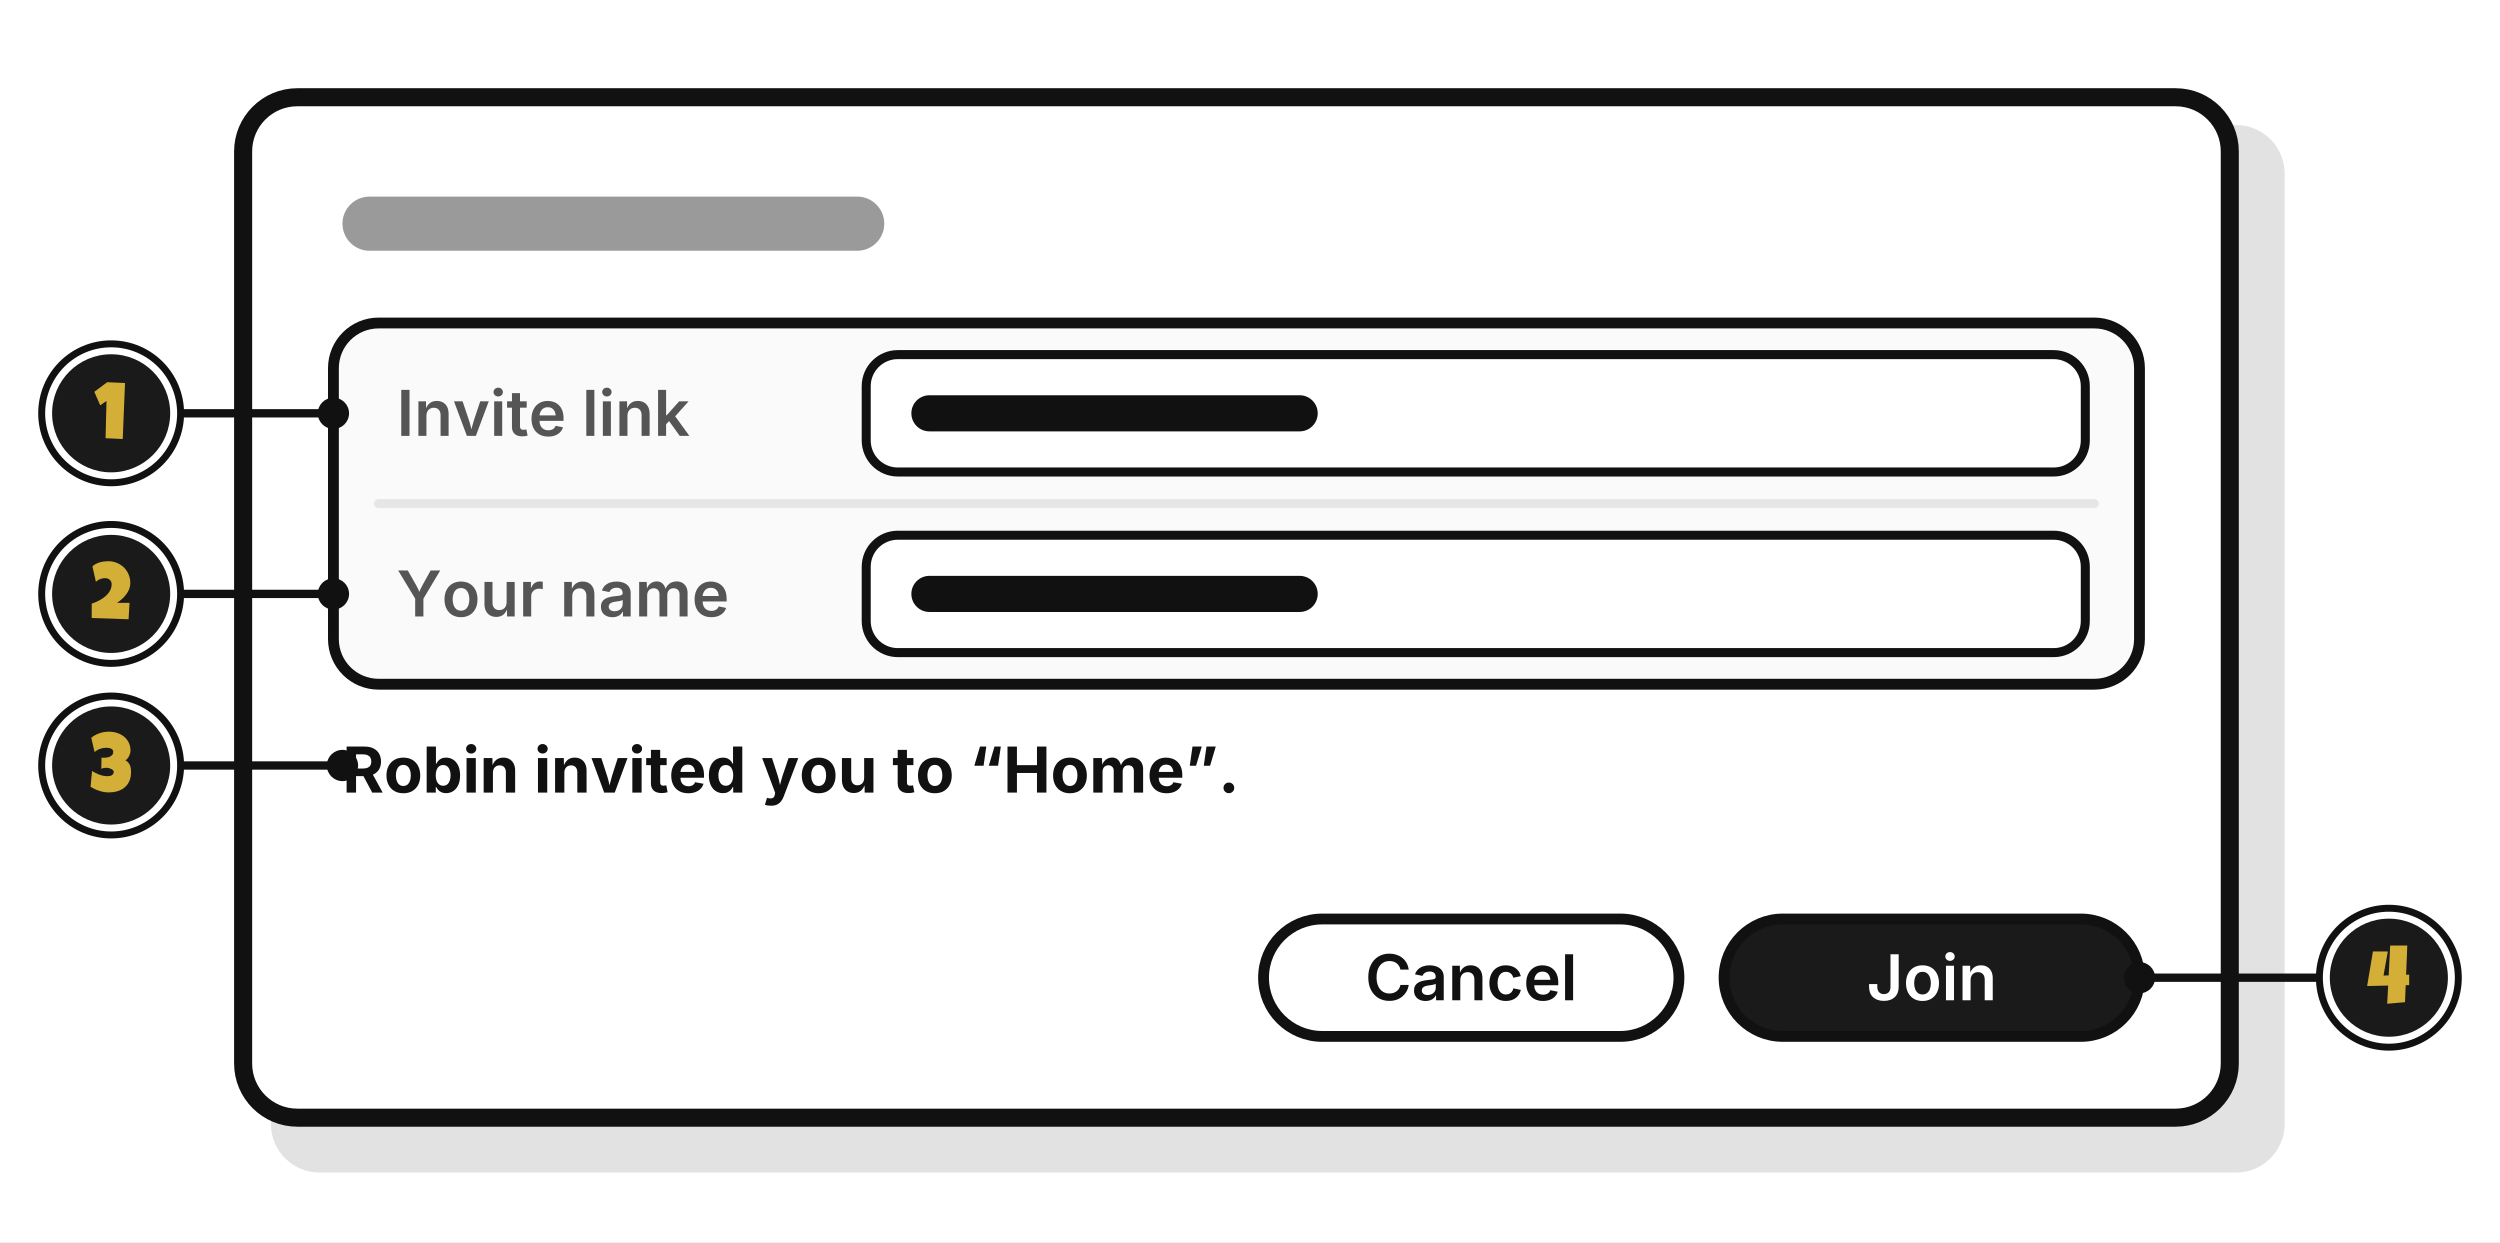
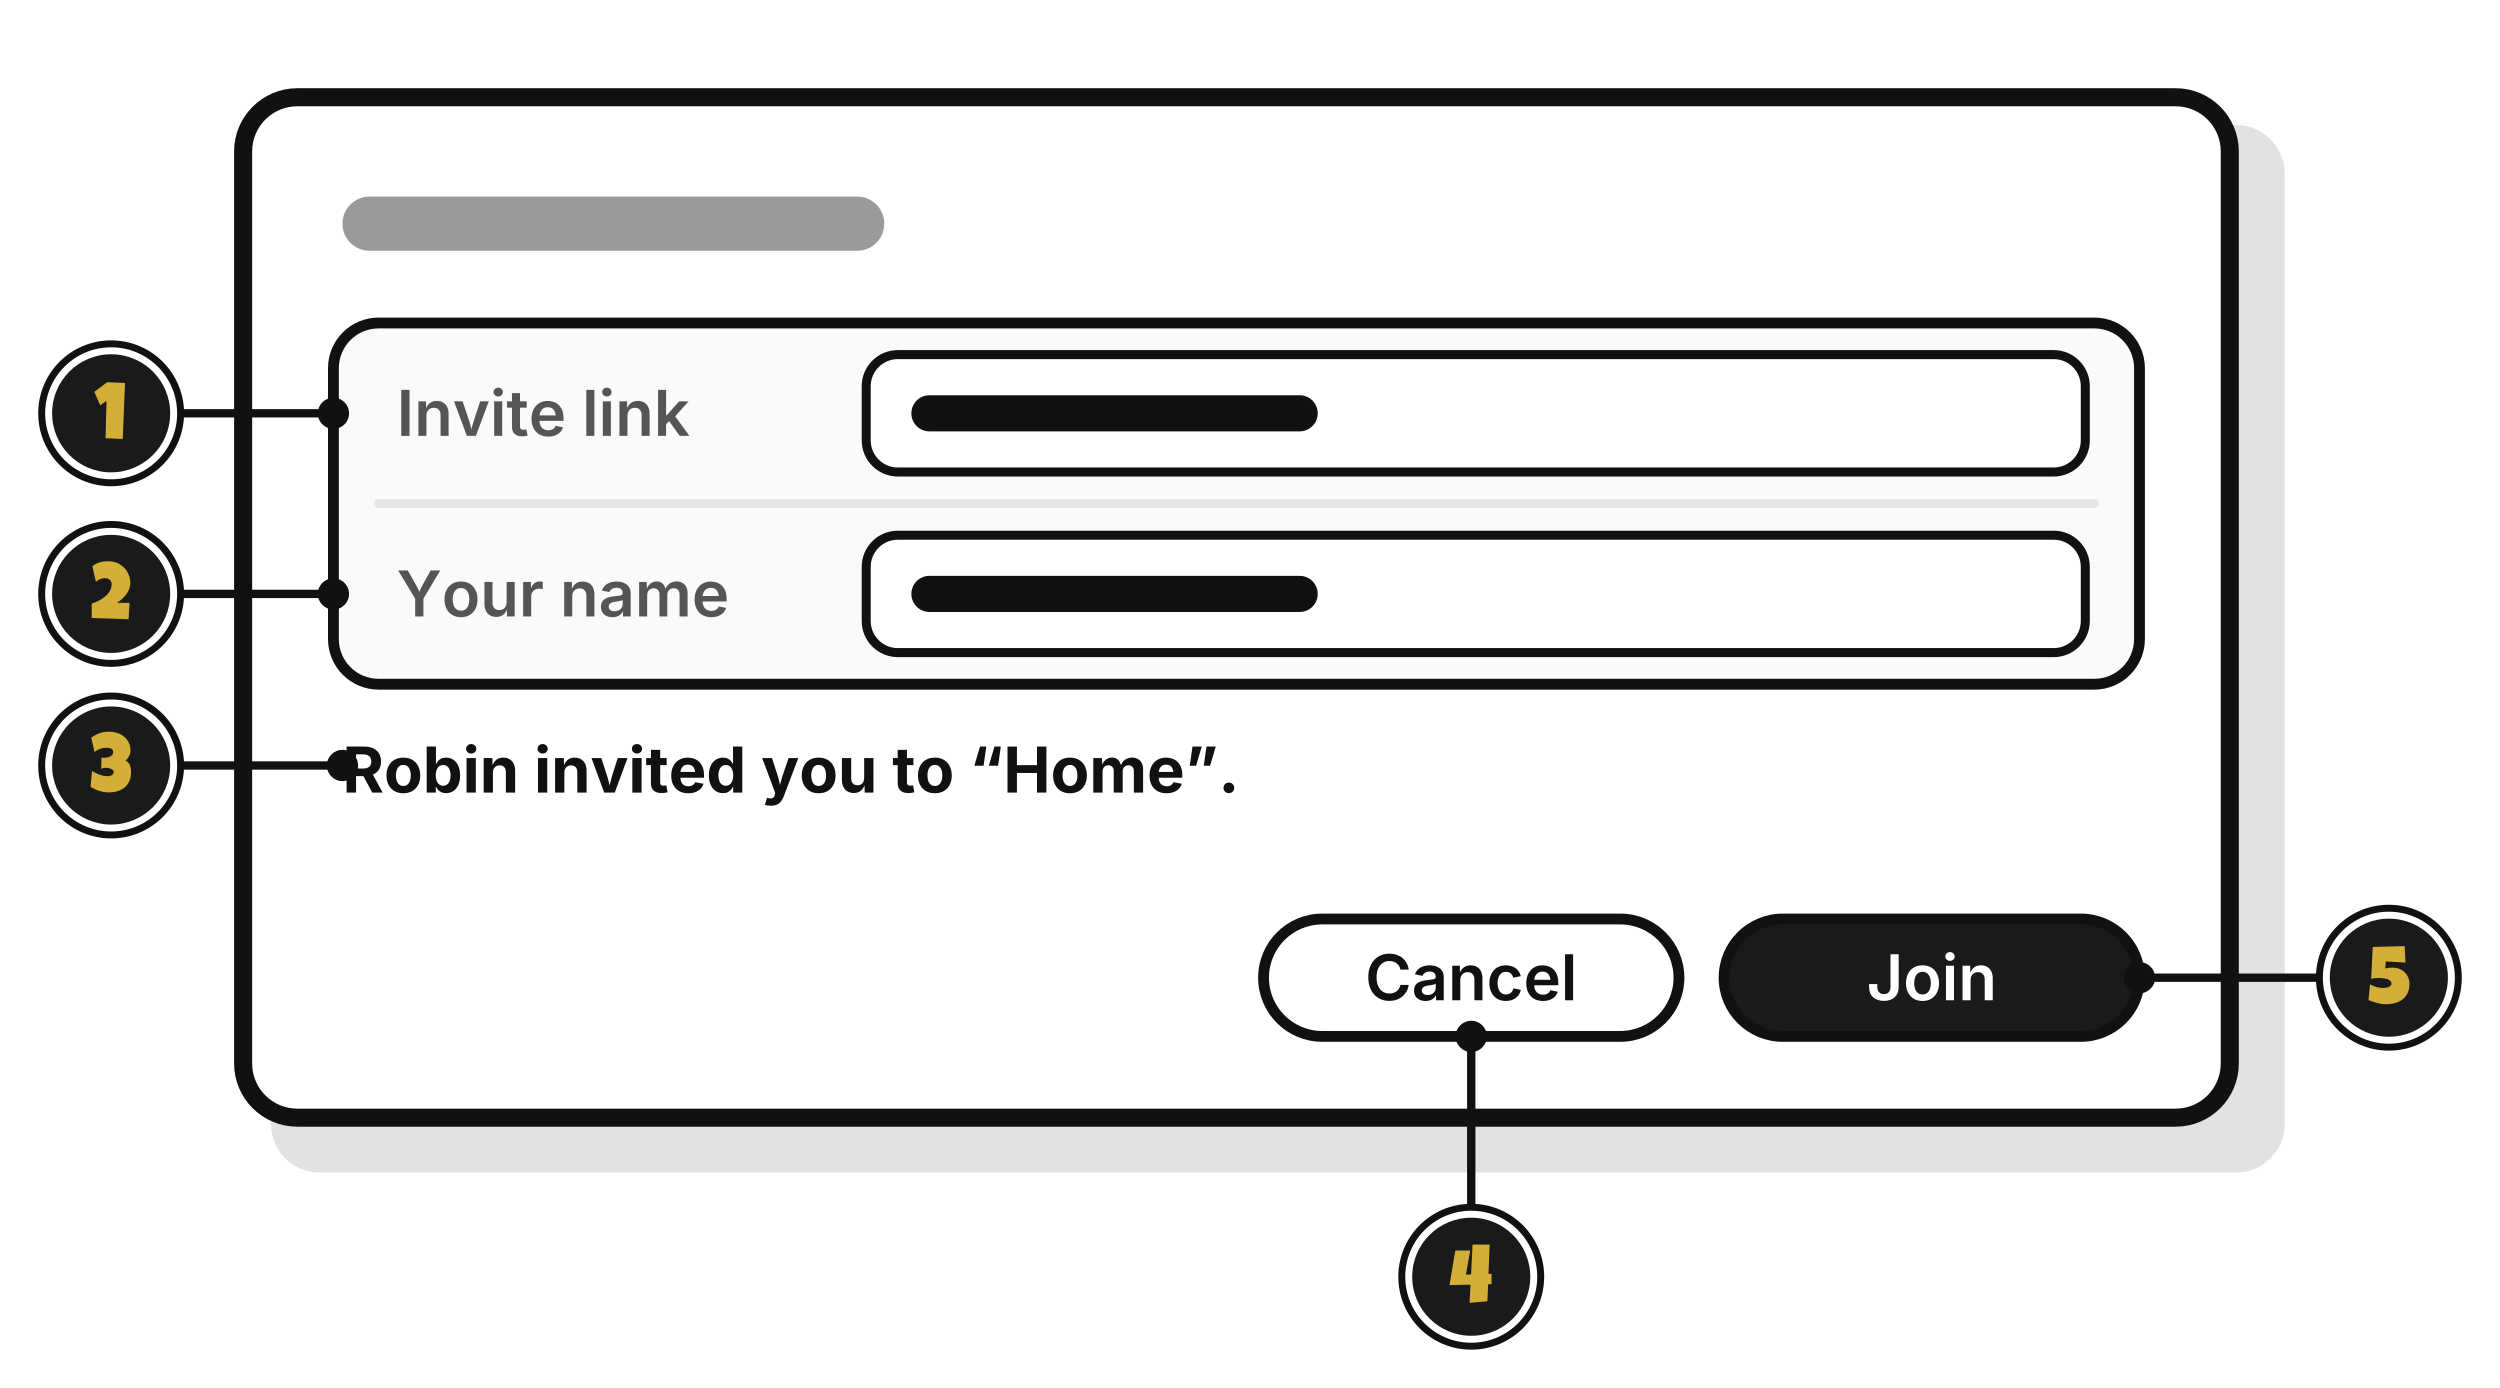
- <svg xmlns="http://www.w3.org/2000/svg" viewBox="0 0 719.8 357.6" width="719.8" height="357.6">
-   <rect x="0" y="0" width="719.8" height="357.6" rx="0" fill="#FFFFFF" />
+ <svg xmlns="http://www.w3.org/2000/svg" viewBox="0 0 719.8 399.6" width="719.8" height="399.6">
+   <rect x="0" y="0" width="719.8" height="399.6" rx="0" fill="#FFFFFF" />
  <rect x="78" y="36" width="579.8" height="301.6" rx="14" fill="#E2E2E2" />
  <g transform="translate(70 28) scale(1.3)">
    <g transform="translate(-80 -34)">
      <rect x="86" y="40" width="440" height="226" rx="12" fill="#E2E2E2" />
      <rect x="80" y="34" width="440" height="226" rx="12" fill="#FFFFFF" stroke="#111111" stroke-width="4" />
      <rect x="102" y="56" width="120" height="12" rx="6" fill="#9A9A9A" />
      <rect x="100" y="84" width="400" height="80" rx="10" fill="#FAFAFA" stroke="#111111" stroke-width="2.4" />
      <path d="M416.798 1490V0H149.761V1490Z" fill="#555555" transform="translate(114.00 109.00) scale(0.00684 -0.00684)" />
      <path d="M397.758 654.881V0H137.841V1118H384.278L387.798 841.6H367.478Q413.798 986.521 505.058 1059.26Q596.318 1132 733.038 1132Q848.198 1132 934.097 1082.8Q1019.997 1033.6 1067.677 939.56Q1115.357 845.52 1115.357 710.72V0H855.441V670.881Q855.441 783.322 797.12 847.142Q738.8 910.962 636.559 910.962Q567.719 910.962 513.618 880.822Q459.518 850.682 428.638 793.582Q397.758 736.481 397.758 654.881Z" fill="#555555" transform="translate(117.88 109.00) scale(0.00684 -0.00684)" />
      <path d="M455.441 0 38.881 1118H316.877L521.399 510.078Q557.239 403.478 583.019 295.218Q608.799 186.958 636.359 75.839H571.439Q598.639 186.958 624.239 295.038Q649.839 403.118 684.679 510.078L887.76 1118H1163.597L746.317 0Z" fill="#555555" transform="translate(126.44 109.00) scale(0.00684 -0.00684)" />
      <path d="M137.841 0V1118H397.758V0ZM268.079 1276.161Q205.92 1276.161 161.36 1318.02Q116.8 1359.879 116.8 1418.481Q116.8 1478.28 161.36 1519.619Q205.92 1560.959 268.079 1560.959Q330.776 1560.959 375.387 1519.658Q419.998 1478.357 419.998 1418.5Q419.998 1359.84 375.387 1318.001Q330.776 1276.161 268.079 1276.161Z" fill="#555555" transform="translate(134.66 109.00) scale(0.00684 -0.00684)" />
      <path d="M654.878 1118V914.322H20V1118ZM178.64 1384H438.557V314.839Q438.557 254.238 464.557 225.858Q490.557 197.478 550.398 197.478Q567.758 197.478 597.138 201.658Q626.518 205.838 644.558 209.838L685.518 9.24Q642.758 -4 598.079 -9.54Q553.399 -15.08 511.559 -15.08Q351.08 -15.08 264.86 64.84Q178.64 144.76 178.64 292.559Z" fill="#555555" transform="translate(138.32 109.00) scale(0.00684 -0.00684)" />
      <path d="M631.6 -22.56Q463.48 -22.56 341.66 48.18Q219.84 118.92 154.361 247.92Q88.881 376.92 88.881 552.16Q88.881 724.52 153.581 854.98Q218.28 985.44 336.64 1058.72Q455 1132 614.56 1132Q717.239 1132 809.499 1098.9Q901.759 1065.8 973.159 997.06Q1044.559 928.321 1085.479 821.681Q1126.399 715.041 1126.399 567.6V486.48H211.601V662.959H996.64L875.202 610.559Q875.202 705.44 845.921 776.901Q816.641 848.361 759.081 888.221Q701.52 928.082 616 928.082Q530.479 928.082 470.359 887.581Q410.238 847.081 378.718 779.461Q347.198 711.84 347.198 629.12V506.881Q347.198 400.88 383.178 328.059Q419.158 255.239 484.239 218.298Q549.319 181.358 635.12 181.358Q692.12 181.358 738.74 197.658Q785.361 213.958 818.961 246.339Q852.561 278.719 870.321 326.359L1109.119 276.919Q1082.399 187.16 1017.159 119.74Q951.919 52.32 854.299 14.88Q756.679 -22.56 631.6 -22.56Z" fill="#555555" transform="translate(143.26 109.00) scale(0.00684 -0.00684)" />
      <path d="M397.758 1490V0H137.841V1490Z" fill="#555555" transform="translate(155.07 109.00) scale(0.00684 -0.00684)" />
      <path d="M137.841 0V1118H397.758V0ZM268.079 1276.161Q205.92 1276.161 161.36 1318.02Q116.8 1359.879 116.8 1418.481Q116.8 1478.28 161.36 1519.619Q205.92 1560.959 268.079 1560.959Q330.776 1560.959 375.387 1519.658Q419.998 1478.357 419.998 1418.5Q419.998 1359.84 375.387 1318.001Q330.776 1276.161 268.079 1276.161Z" fill="#555555" transform="translate(158.73 109.00) scale(0.00684 -0.00684)" />
      <path d="M397.758 654.881V0H137.841V1118H384.278L387.798 841.6H367.478Q413.798 986.521 505.058 1059.26Q596.318 1132 733.038 1132Q848.198 1132 934.097 1082.8Q1019.997 1033.6 1067.677 939.56Q1115.357 845.52 1115.357 710.72V0H855.441V670.881Q855.441 783.322 797.12 847.142Q738.8 910.962 636.559 910.962Q567.719 910.962 513.618 880.822Q459.518 850.682 428.638 793.582Q397.758 736.481 397.758 654.881Z" fill="#555555" transform="translate(162.40 109.00) scale(0.00684 -0.00684)" />
      <path d="M375.598 352.322V667.118H416.878L820.001 1118H1125.437L631.116 567.201H577.278ZM137.841 0V1490H397.758V0ZM838.721 0 472.639 509.202 648.877 693.439 1151.438 0Z" fill="#555555" transform="translate(170.96 109.00) scale(0.00684 -0.00684)" />
      <rect x="218" y="91" width="270" height="26" rx="7" fill="#FFFFFF" stroke="#111111" stroke-width="2" />
      <rect x="228" y="100" width="90" height="8" rx="4" fill="#111111" />
      <line x1="110" y1="124" x2="490" y2="124" stroke="#E6E6E6" stroke-width="2" stroke-linecap="round" />
      <path d="M600.36 0V576.881L49.84 1490H361.636L627.838 1020.16Q670.278 946.359 703.198 876.099Q736.118 805.839 770.999 704.639H701.118Q735.279 807.119 767.799 878.019Q800.319 948.919 840.479 1020.16L1101.001 1490H1411.437L866.677 576.881V0Z" fill="#555555" transform="translate(114.00 149.00) scale(0.00684 -0.00684)" />
      <path d="M623.08 -22.56Q460.28 -22.56 340.2 49.62Q220.12 121.8 154.501 251.62Q88.881 381.44 88.881 553.44Q88.881 727.36 154.501 857.5Q220.12 987.64 340.2 1059.82Q460.28 1132 623.08 1132Q786.519 1132 906.559 1059.82Q1026.599 987.64 1092.219 857.5Q1157.839 727.36 1157.839 553.44Q1157.839 381.44 1092.219 251.62Q1026.599 121.8 906.559 49.62Q786.519 -22.56 623.08 -22.56ZM623.08 188.478Q714.12 188.478 774.341 237.478Q834.562 286.479 864.162 369.459Q893.762 452.44 893.762 554.16Q893.762 656.88 864.162 739.961Q834.562 823.041 774.341 872.002Q714.12 920.962 623.08 920.962Q532.319 920.962 472.558 872.002Q412.798 823.041 383.198 740.281Q353.597 657.52 353.597 554.16Q353.597 452.44 383.198 369.459Q412.798 286.479 472.558 237.478Q532.319 188.478 623.08 188.478Z" fill="#555555" transform="translate(123.99 149.00) scale(0.00684 -0.00684)" />
      <path d="M520.801 -14Q406.001 -14 319.601 35.2Q233.201 84.4 185.521 178.76Q137.841 273.12 137.841 407.28V1118H397.758V447.119Q397.758 334.678 456.398 270.858Q515.038 207.038 617.279 207.038Q686.479 207.038 740.08 237.178Q793.68 267.318 824.56 324.918Q855.441 382.519 855.441 463.119V1118H1115.997V0H868.92L866.041 276.4H885.721Q838.76 130.199 746.86 58.1Q654.96 -14 520.801 -14Z" fill="#555555" transform="translate(132.51 149.00) scale(0.00684 -0.00684)" />
      <path d="M137.841 0V1118H389.598V930.881H401.598Q432.238 1028.12 507.058 1080.7Q581.878 1133.28 677.918 1133.28Q700.078 1133.28 727.038 1131.2Q753.998 1129.12 772.878 1125.6V886.643Q756.958 891.882 720.819 896.062Q684.679 900.242 650.479 900.242Q578.038 900.242 520.478 869.262Q462.918 838.282 430.338 783.742Q397.758 729.202 397.758 657.522V0Z" fill="#555555" transform="translate(141.08 149.00) scale(0.00684 -0.00684)" />
      <path d="M397.758 654.881V0H137.841V1118H384.278L387.798 841.6H367.478Q413.798 986.521 505.058 1059.26Q596.318 1132 733.038 1132Q848.198 1132 934.097 1082.8Q1019.997 1033.6 1067.677 939.56Q1115.357 845.52 1115.357 710.72V0H855.441V670.881Q855.441 783.322 797.12 847.142Q738.8 910.962 636.559 910.962Q567.719 910.962 513.618 880.822Q459.518 850.682 428.638 793.582Q397.758 736.481 397.758 654.881Z" fill="#555555" transform="translate(150.17 149.00) scale(0.00684 -0.00684)" />
      <path d="M450.481 -23.12Q344.121 -23.12 259.061 15.26Q174.001 53.64 124.801 128.84Q75.601 204.04 75.601 314.4Q75.601 408.96 111.081 470.76Q146.561 532.56 207.361 569.58Q268.161 606.6 344.261 625.58Q420.361 644.56 501.601 653.12Q599.441 663.96 660.101 672.04Q720.761 680.12 749.461 698.02Q778.161 715.92 778.161 753.68V758.96Q778.161 814.2 755.941 852.441Q733.721 890.681 690.361 911.102Q647 931.522 583.04 931.522Q518.159 931.522 470.519 911.562Q422.878 891.601 392.778 859.681Q362.678 827.761 348.638 790.561L107.601 840.001Q140.881 939.121 209.921 1003.641Q278.961 1068.161 374.701 1100.08Q470.441 1132 582 1132Q660.679 1132 741.178 1113.28Q821.678 1094.56 888.898 1050.961Q956.118 1007.361 997.098 933.181Q1038.078 859 1038.078 747.44V0H789.441V154.16H778.881Q754.481 106.52 710.501 66.1Q666.521 25.68 602.041 1.28Q537.561 -23.12 450.481 -23.12ZM517.119 170.078Q597.68 170.078 656.421 201.879Q715.161 233.679 747.381 286.459Q779.601 339.24 779.601 401.12V533.441Q766.801 522.961 736.641 514.081Q706.481 505.201 668.7 498.281Q630.92 491.361 594.7 486.401Q558.479 481.441 533.199 478.081Q474.679 470.441 427.899 452.021Q381.118 433.601 354.318 401.14Q327.518 368.68 327.518 317.28Q327.518 268.999 352.118 236.299Q376.718 203.599 419.359 186.839Q461.999 170.078 517.119 170.078Z" fill="#555555" transform="translate(158.73 149.00) scale(0.00684 -0.00684)" />
      <path d="M137.841 0V1118H381.958L391.958 849.281H372.918Q397.358 948.56 447.758 1011.66Q498.158 1074.76 565.738 1105.3Q633.318 1135.84 707.118 1135.84Q828.038 1135.84 902.638 1059.76Q977.238 983.68 1007.877 836.481H976.678Q999.917 936.321 1055.437 1002.9Q1110.957 1069.48 1187.537 1102.66Q1264.117 1135.84 1350.957 1135.84Q1451.557 1135.84 1531.917 1092.04Q1612.277 1048.24 1659.057 963.42Q1705.837 878.6 1705.837 754V0H1445.92V714.081Q1445.92 817.802 1389.08 866.022Q1332.24 914.242 1252.319 914.242Q1189.559 914.242 1143.698 887.242Q1097.838 860.242 1073.198 812.622Q1048.557 765.001 1048.557 701.921V0H795.12V725.602Q795.12 811.402 742.12 862.822Q689.12 914.242 605.999 914.242Q549.279 914.242 501.679 887.882Q454.078 861.522 425.918 810.702Q397.758 759.881 397.758 685.281V0Z" fill="#555555" transform="translate(166.77 149.00) scale(0.00684 -0.00684)" />
      <path d="M631.6 -22.56Q463.48 -22.56 341.66 48.18Q219.84 118.92 154.361 247.92Q88.881 376.92 88.881 552.16Q88.881 724.52 153.581 854.98Q218.28 985.44 336.64 1058.72Q455 1132 614.56 1132Q717.239 1132 809.499 1098.9Q901.759 1065.8 973.159 997.06Q1044.559 928.321 1085.479 821.681Q1126.399 715.041 1126.399 567.6V486.48H211.601V662.959H996.64L875.202 610.559Q875.202 705.44 845.921 776.901Q816.641 848.361 759.081 888.221Q701.52 928.082 616 928.082Q530.479 928.082 470.359 887.581Q410.238 847.081 378.718 779.461Q347.198 711.84 347.198 629.12V506.881Q347.198 400.88 383.178 328.059Q419.158 255.239 484.239 218.298Q549.319 181.358 635.12 181.358Q692.12 181.358 738.74 197.658Q785.361 213.958 818.961 246.339Q852.561 278.719 870.321 326.359L1109.119 276.919Q1082.399 187.16 1017.159 119.74Q951.919 52.32 854.299 14.88Q756.679 -22.56 631.6 -22.56Z" fill="#555555" transform="translate(179.38 149.00) scale(0.00684 -0.00684)" />
      <rect x="218" y="131" width="270" height="26" rx="7" fill="#FFFFFF" stroke="#111111" stroke-width="2" />
      <rect x="228" y="140" width="90" height="8" rx="4" fill="#111111" />
      <path d="M134.642 0V1490H715.919Q885.599 1490 1004.579 1429.96Q1123.559 1369.92 1186.158 1260.79Q1248.758 1151.66 1248.758 1005.161Q1248.758 857.582 1185.348 751.262Q1121.939 644.942 1001.299 588.252Q880.659 531.562 708.819 531.562H315.159V778.859H660.401Q753.562 778.859 813.992 804.449Q874.423 830.039 904.183 880.31Q933.943 930.581 933.943 1005.161Q933.943 1080.662 904.183 1132.392Q874.423 1184.123 813.762 1211.173Q753.102 1238.223 659.481 1238.223H440.197V0ZM963.643 0 601.483 678.02H932.118L1302.438 0Z" fill="#111111" transform="translate(102.00 188.00) scale(0.00684 -0.00684)" />
      <path d="M628.119 -21.84Q459.92 -21.84 337.05 50.43Q214.181 122.7 147.751 252.43Q81.321 382.16 81.321 554.16Q81.321 727.54 147.751 857.5Q214.181 987.46 337.05 1059.73Q459.92 1132 628.119 1132Q796.779 1132 919.338 1059.73Q1041.898 987.46 1108.328 857.5Q1174.758 727.54 1174.758 554.16Q1174.758 382.16 1108.328 252.43Q1041.898 122.7 919.338 50.43Q796.779 -21.84 628.119 -21.84ZM628.119 214.217Q708.181 214.217 762.012 258.717Q815.842 303.218 842.743 380.439Q869.643 457.659 869.643 555.24Q869.643 653.82 842.743 730.691Q815.842 807.562 762.012 851.752Q708.181 895.943 628.119 895.943Q547.978 895.943 494.337 851.752Q440.697 807.562 413.796 730.921Q386.896 654.28 386.896 555.24Q386.896 457.659 413.796 380.439Q440.697 303.218 494.337 258.717Q547.978 214.217 628.119 214.217Z" fill="#111111" transform="translate(111.19 188.00) scale(0.00684 -0.00684)" />
      <path d="M754.217 -18.6Q663.336 -18.6 600.226 12.23Q537.116 43.06 497.796 88.48Q458.476 133.9 437.317 178.94H422.716V0H127.761V1490H427.636V929.82H437.317Q457.936 974.4 496.256 1021.25Q534.576 1068.1 597.766 1100.05Q660.956 1132 755.917 1132Q880.257 1132 982.978 1067.94Q1085.698 1003.88 1147.548 875.999Q1209.398 748.119 1209.398 557.08Q1209.398 370.98 1149.398 242.6Q1089.398 114.22 986.407 47.81Q883.417 -18.6 754.217 -18.6ZM661.88 221.777Q740.421 221.777 793.641 264.777Q846.862 307.778 874.262 383.838Q901.663 459.899 901.663 558Q901.663 656.181 874.492 731.321Q847.322 806.462 794.101 849.043Q740.881 891.623 661.88 891.623Q584.798 891.623 530.998 850.423Q477.197 809.222 449.257 734.542Q421.317 659.861 421.317 558Q421.317 457.219 449.487 381.658Q477.657 306.097 531.688 263.937Q585.719 221.777 661.88 221.777Z" fill="#111111" transform="translate(119.78 188.00) scale(0.00684 -0.00684)" />
      <path d="M127.761 0V1118H427.636V0ZM277.619 1263.742Q209.88 1263.742 161.54 1309.03Q113.2 1354.318 113.2 1417.722Q113.2 1482.419 161.54 1527.179Q209.88 1571.939 277.619 1571.939Q345.664 1571.939 394.081 1527.237Q442.497 1482.535 442.497 1417.75Q442.497 1354.261 394.081 1309.001Q345.664 1263.742 277.619 1263.742Z" fill="#111111" transform="translate(128.61 188.00) scale(0.00684 -0.00684)" />
      <path d="M427.636 647.321V0H127.761V1118H410.917L415.697 838.9H397.716Q441.697 978.781 531.337 1055.39Q620.977 1132 762.556 1132Q878.796 1132 965.146 1081.45Q1051.496 1030.9 1099.266 936.59Q1147.036 842.28 1147.036 711.08V0H847.161V658.821Q847.161 762.982 793.43 822.213Q739.7 881.444 644.839 881.444Q581.578 881.444 532.428 853.733Q483.277 826.023 455.457 773.872Q427.636 721.722 427.636 647.321Z" fill="#111111" transform="translate(132.40 188.00) scale(0.00684 -0.00684)" />
      <path d="M127.761 0V1118H427.636V0ZM277.619 1263.742Q209.88 1263.742 161.54 1309.03Q113.2 1354.318 113.2 1417.722Q113.2 1482.419 161.54 1527.179Q209.88 1571.939 277.619 1571.939Q345.664 1571.939 394.081 1527.237Q442.497 1482.535 442.497 1417.75Q442.497 1354.261 394.081 1309.001Q345.664 1263.742 277.619 1263.742Z" fill="#111111" transform="translate(144.43 188.00) scale(0.00684 -0.00684)" />
      <path d="M427.636 647.321V0H127.761V1118H410.917L415.697 838.9H397.716Q441.697 978.781 531.337 1055.39Q620.977 1132 762.556 1132Q878.796 1132 965.146 1081.45Q1051.496 1030.9 1099.266 936.59Q1147.036 842.28 1147.036 711.08V0H847.161V658.821Q847.161 762.982 793.43 822.213Q739.7 881.444 644.839 881.444Q581.578 881.444 532.428 853.733Q483.277 826.023 455.457 773.872Q427.636 721.722 427.636 647.321Z" fill="#111111" transform="translate(148.22 188.00) scale(0.00684 -0.00684)" />
      <path d="M442.662 0 31.321 1118H349.816L537.598 537.617Q572.358 429.217 597.778 318.077Q623.198 206.938 650.038 88.258H585.658Q611.958 206.938 637.108 317.807Q662.258 428.677 696.019 537.617L881.641 1118H1196.896L784.475 0Z" fill="#111111" transform="translate(156.94 188.00) scale(0.00684 -0.00684)" />
      <path d="M127.761 0V1118H427.636V0ZM277.619 1263.742Q209.88 1263.742 161.54 1309.03Q113.2 1354.318 113.2 1417.722Q113.2 1482.419 161.54 1527.179Q209.88 1571.939 277.619 1571.939Q345.664 1571.939 394.081 1527.237Q442.497 1482.535 442.497 1417.75Q442.497 1354.261 394.081 1309.001Q345.664 1263.742 277.619 1263.742Z" fill="#111111" transform="translate(165.33 188.00) scale(0.00684 -0.00684)" />
      <path d="M683.317 1118V889.483H20V1118ZM173.961 1384H473.836V327.258Q473.836 273.858 497.586 248.537Q521.336 223.217 575.597 223.217Q593.137 223.217 623.957 227.487Q654.777 231.757 670.837 235.757L713.777 10.86Q663.637 -4 614.368 -9.81Q565.099 -15.62 519.839 -15.62Q351.62 -15.62 262.79 66.01Q173.961 147.64 173.961 300.839Z" fill="#111111" transform="translate(169.13 188.00) scale(0.00684 -0.00684)" />
      <path d="M633.4 -21.84Q462.22 -21.84 338.24 48.27Q214.261 118.38 147.791 247.38Q81.321 376.38 81.321 553.24Q81.321 725.78 147.371 855.97Q213.421 986.16 334.21 1059.08Q455 1132 618.34 1132Q727.859 1132 822.998 1097.1Q918.138 1062.2 989.988 991.841Q1061.838 921.481 1102.218 815.021Q1142.598 708.561 1142.598 564.9V480.721H204.401V669.439H996.46L856.302 618.839Q856.302 706.16 829.632 770.601Q802.962 835.042 750.621 870.582Q698.28 906.123 620.499 906.123Q542.719 906.123 488.538 870.122Q434.357 834.122 406.077 772.441Q377.796 710.76 377.796 632.18V499.321Q377.796 402.32 410.267 336.339Q442.737 270.358 501.608 237.198Q560.479 204.037 638.18 204.037Q690.68 204.037 733.611 218.987Q776.541 233.938 807.441 263.258Q838.342 292.578 854.482 335.539L1125.678 285.379Q1098.598 192.739 1031.738 123.61Q964.878 54.48 864.199 16.32Q763.519 -21.84 633.4 -21.84Z" fill="#111111" transform="translate(174.26 188.00) scale(0.00684 -0.00684)" />
      <path d="M536.502 -18.6Q408.301 -18.6 304.811 47.81Q201.321 114.22 141.321 242.6Q81.321 370.98 81.321 557.08Q81.321 748.119 143.171 875.999Q205.021 1003.88 308.241 1067.94Q411.461 1132 534.802 1132Q629.762 1132 692.952 1100.05Q756.142 1068.1 794.962 1021.25Q833.782 974.4 853.402 929.82H863.082V1490H1162.957V0H868.002V178.94H853.402Q832.702 133.9 793.152 88.48Q753.602 43.06 690.992 12.23Q628.382 -18.6 536.502 -18.6ZM628.839 221.777Q705.46 221.777 759.261 263.937Q813.061 306.097 841.232 381.658Q869.402 457.219 869.402 558Q869.402 659.861 841.462 734.542Q813.521 809.222 759.721 850.423Q705.92 891.623 628.839 891.623Q550.378 891.623 496.887 849.043Q443.396 806.462 416.226 731.321Q389.056 656.181 389.056 558Q389.056 459.899 416.456 383.838Q443.857 307.778 497.577 264.777Q551.298 221.777 628.839 221.777Z" fill="#111111" transform="translate(182.60 188.00) scale(0.00684 -0.00684)" />
      <path d="M120.021 -395.82 188.7 -169.623 225.519 -179.483Q286.459 -195.103 333.079 -188.063Q379.699 -181.023 408.139 -150.043Q436.579 -119.062 442.52 -63.361L451.301 -3.3L31.321 1118H349.816L537.598 537.617Q572.358 427.677 593.768 317.847Q615.179 208.018 642.559 88.258H572.779Q600.159 208.018 626.929 318.617Q653.699 429.217 689.619 537.617L886.421 1118H1201.216L726.415 -131.901Q692.415 -221.981 639.245 -288.121Q586.076 -354.261 507.146 -390.13Q428.217 -426 315.738 -426Q256.399 -426 204.119 -417.38Q151.84 -408.76 120.021 -395.82Z" fill="#111111" transform="translate(194.74 188.00) scale(0.00684 -0.00684)" />
      <path d="M628.119 -21.84Q459.92 -21.84 337.05 50.43Q214.181 122.7 147.751 252.43Q81.321 382.16 81.321 554.16Q81.321 727.54 147.751 857.5Q214.181 987.46 337.05 1059.73Q459.92 1132 628.119 1132Q796.779 1132 919.338 1059.73Q1041.898 987.46 1108.328 857.5Q1174.758 727.54 1174.758 554.16Q1174.758 382.16 1108.328 252.43Q1041.898 122.7 919.338 50.43Q796.779 -21.84 628.119 -21.84ZM628.119 214.217Q708.181 214.217 762.012 258.717Q815.842 303.218 842.743 380.439Q869.643 457.659 869.643 555.24Q869.643 653.82 842.743 730.691Q815.842 807.562 762.012 851.752Q708.181 895.943 628.119 895.943Q547.978 895.943 494.337 851.752Q440.697 807.562 413.796 730.921Q386.896 654.28 386.896 555.24Q386.896 457.659 413.796 380.439Q440.697 303.218 494.337 258.717Q547.978 214.217 628.119 214.217Z" fill="#111111" transform="translate(203.17 188.00) scale(0.00684 -0.00684)" />
      <path d="M512.701 -14Q397.001 -14 310.151 36.55Q223.301 87.1 175.531 181.64Q127.761 276.18 127.761 406.92V1118H427.636V459.179Q427.636 355.018 481.597 295.787Q535.557 236.556 630.418 236.556Q694.219 236.556 742.87 264.267Q791.52 291.977 819.341 344.628Q847.161 397.278 847.161 470.679V1118H1147.496V0H863.881L859.561 279.1H877.081Q832.641 138.299 742.541 62.15Q652.44 -14 512.701 -14Z" fill="#111111" transform="translate(211.75 188.00) scale(0.00684 -0.00684)" />
      <path d="M683.317 1118V889.483H20V1118ZM173.961 1384H473.836V327.258Q473.836 273.858 497.586 248.537Q521.336 223.217 575.597 223.217Q593.137 223.217 623.957 227.487Q654.777 231.757 670.837 235.757L713.777 10.86Q663.637 -4 614.368 -9.81Q565.099 -15.62 519.839 -15.62Q351.62 -15.62 262.79 66.01Q173.961 147.64 173.961 300.839Z" fill="#111111" transform="translate(223.78 188.00) scale(0.00684 -0.00684)" />
      <path d="M628.119 -21.84Q459.92 -21.84 337.05 50.43Q214.181 122.7 147.751 252.43Q81.321 382.16 81.321 554.16Q81.321 727.54 147.751 857.5Q214.181 987.46 337.05 1059.73Q459.92 1132 628.119 1132Q796.779 1132 919.338 1059.73Q1041.898 987.46 1108.328 857.5Q1174.758 727.54 1174.758 554.16Q1174.758 382.16 1108.328 252.43Q1041.898 122.7 919.338 50.43Q796.779 -21.84 628.119 -21.84ZM628.119 214.217Q708.181 214.217 762.012 258.717Q815.842 303.218 842.743 380.439Q869.643 457.659 869.643 555.24Q869.643 653.82 842.743 730.691Q815.842 807.562 762.012 851.752Q708.181 895.943 628.119 895.943Q547.978 895.943 494.337 851.752Q440.697 807.562 413.796 730.921Q386.896 654.28 386.896 555.24Q386.896 457.659 413.796 380.439Q440.697 303.218 494.337 258.717Q547.978 214.217 628.119 214.217Z" fill="#111111" transform="translate(228.91 188.00) scale(0.00684 -0.00684)" />
      <path d="M165.4 869.542 349.479 1490H553.356L465.356 869.542ZM634.916 869.542 818.995 1490.0H1022.872L934.872 869.542Z" fill="#111111" transform="translate(240.81 188.00) scale(0.00684 -0.00684)" />
      <path d="M134.642 0V1490H440.197V888.118H1089.363V1490H1394.918V0H1089.363V634.802H440.197V0Z" fill="#111111" transform="translate(248.37 188.00) scale(0.00684 -0.00684)" />
      <path d="M628.119 -21.84Q459.92 -21.84 337.05 50.43Q214.181 122.7 147.751 252.43Q81.321 382.16 81.321 554.16Q81.321 727.54 147.751 857.5Q214.181 987.46 337.05 1059.73Q459.92 1132 628.119 1132Q796.779 1132 919.338 1059.73Q1041.898 987.46 1108.328 857.5Q1174.758 727.54 1174.758 554.16Q1174.758 382.16 1108.328 252.43Q1041.898 122.7 919.338 50.43Q796.779 -21.84 628.119 -21.84ZM628.119 214.217Q708.181 214.217 762.012 258.717Q815.842 303.218 842.743 380.439Q869.643 457.659 869.643 555.24Q869.643 653.82 842.743 730.691Q815.842 807.562 762.012 851.752Q708.181 895.943 628.119 895.943Q547.978 895.943 494.337 851.752Q440.697 807.562 413.796 730.921Q386.896 654.28 386.896 555.24Q386.896 457.659 413.796 380.439Q440.697 303.218 494.337 258.717Q547.978 214.217 628.119 214.217Z" fill="#111111" transform="translate(258.83 188.00) scale(0.00684 -0.00684)" />
      <path d="M127.761 0V1118H406.437L420.936 839.921H399.377Q424.537 943.341 475.387 1008.24Q526.237 1073.14 594.357 1103.95Q662.476 1134.76 737.176 1134.76Q857.556 1134.76 931.706 1058.14Q1005.857 981.52 1040.816 821.722H1006.016Q1030.876 929.481 1087.656 998.85Q1144.436 1068.22 1221.556 1101.49Q1298.676 1134.76 1384.436 1134.76Q1486.836 1134.76 1567.376 1090.06Q1647.916 1045.36 1694.336 960.63Q1740.756 875.9 1740.756 754V0H1440.881V696.622Q1440.881 791.703 1389.62 838.033Q1338.359 884.364 1263.479 884.364Q1206.838 884.364 1165.297 859.613Q1123.757 834.863 1101.547 790.933Q1079.336 747.002 1079.336 687.882V0H789.181V704.903Q789.181 787.103 740.68 835.733Q692.18 884.364 614.999 884.364Q562.418 884.364 519.768 860.073Q477.117 835.783 452.377 789.553Q427.636 743.322 427.636 675.921V0Z" fill="#111111" transform="translate(267.42 188.00) scale(0.00684 -0.00684)" />
      <path d="M633.4 -21.84Q462.22 -21.84 338.24 48.27Q214.261 118.38 147.791 247.38Q81.321 376.38 81.321 553.24Q81.321 725.78 147.371 855.97Q213.421 986.16 334.21 1059.08Q455 1132 618.34 1132Q727.859 1132 822.998 1097.1Q918.138 1062.2 989.988 991.841Q1061.838 921.481 1102.218 815.021Q1142.598 708.561 1142.598 564.9V480.721H204.401V669.439H996.46L856.302 618.839Q856.302 706.16 829.632 770.601Q802.962 835.042 750.621 870.582Q698.28 906.123 620.499 906.123Q542.719 906.123 488.538 870.122Q434.357 834.122 406.077 772.441Q377.796 710.76 377.796 632.18V499.321Q377.796 402.32 410.267 336.339Q442.737 270.358 501.608 237.198Q560.479 204.037 638.18 204.037Q690.68 204.037 733.611 218.987Q776.541 233.938 807.441 263.258Q838.342 292.578 854.482 335.539L1125.678 285.379Q1098.598 192.739 1031.738 123.61Q964.878 54.48 864.199 16.32Q763.519 -21.84 633.4 -21.84Z" fill="#111111" transform="translate(280.19 188.00) scale(0.00684 -0.00684)" />
      <path d="M165.4 869.542 253.4 1490H553.356L369.277 869.542ZM618.716 869.542 706.716 1490.0H1006.672L822.594 869.542Z" fill="#111111" transform="translate(288.53 188.00) scale(0.00684 -0.00684)" />
      <path d="M341.978 -18.94Q268.699 -18.94 218.669 30.55Q168.64 80.039 168.64 152.779Q168.64 225.518 218.669 275.008Q268.699 324.497 341.978 324.497Q415.257 324.497 465.287 275.008Q515.317 225.518 515.317 152.779Q515.317 80.039 465.287 30.55Q415.257 -18.94 341.978 -18.94Z" fill="#111111" transform="translate(295.98 188.00) scale(0.00684 -0.00684)" />
      <rect x="408" y="216" width="92" height="26" rx="13" fill="#1A1A1A" stroke="#111111" stroke-width="2.4" />
      <path d="M559.759 -20Q339.36 -20 208.881 99.6Q78.401 219.2 78.401 440.399V525.079H345.438V437.52Q345.438 320.959 403.558 260.438Q461.679 199.918 559.759 199.918Q657.2 199.918 714.961 260.438Q772.721 320.959 772.721 438.24V1490H1037.598V441.119Q1037.598 219.56 908.338 99.78Q779.078 -20 559.759 -20Z" fill="#FFFFFF" transform="translate(439.57 234.00) scale(0.00684 -0.00684)" />
      <path d="M623.08 -22.56Q460.28 -22.56 340.2 49.62Q220.12 121.8 154.501 251.62Q88.881 381.44 88.881 553.44Q88.881 727.36 154.501 857.5Q220.12 987.64 340.2 1059.82Q460.28 1132 623.08 1132Q786.519 1132 906.559 1059.82Q1026.599 987.64 1092.219 857.5Q1157.839 727.36 1157.839 553.44Q1157.839 381.44 1092.219 251.62Q1026.599 121.8 906.559 49.62Q786.519 -22.56 623.08 -22.56ZM623.08 188.478Q714.12 188.478 774.341 237.478Q834.562 286.479 864.162 369.459Q893.762 452.44 893.762 554.16Q893.762 656.88 864.162 739.961Q834.562 823.041 774.341 872.002Q714.12 920.962 623.08 920.962Q532.319 920.962 472.558 872.002Q412.798 823.041 383.198 740.281Q353.597 657.52 353.597 554.16Q353.597 452.44 383.198 369.459Q412.798 286.479 472.558 237.478Q532.319 188.478 623.08 188.478Z" fill="#FFFFFF" transform="translate(447.68 234.00) scale(0.00684 -0.00684)" />
      <path d="M137.841 0V1118H397.758V0ZM268.079 1276.161Q205.92 1276.161 161.36 1318.02Q116.8 1359.879 116.8 1418.481Q116.8 1478.28 161.36 1519.619Q205.92 1560.959 268.079 1560.959Q330.776 1560.959 375.387 1519.658Q419.998 1478.357 419.998 1418.5Q419.998 1359.84 375.387 1318.001Q330.776 1276.161 268.079 1276.161Z" fill="#FFFFFF" transform="translate(456.20 234.00) scale(0.00684 -0.00684)" />
      <path d="M397.758 654.881V0H137.841V1118H384.278L387.798 841.6H367.478Q413.798 986.521 505.058 1059.26Q596.318 1132 733.038 1132Q848.198 1132 934.097 1082.8Q1019.997 1033.6 1067.677 939.56Q1115.357 845.52 1115.357 710.72V0H855.441V670.881Q855.441 783.322 797.12 847.142Q738.8 910.962 636.559 910.962Q567.719 910.962 513.618 880.822Q459.518 850.682 428.638 793.582Q397.758 736.481 397.758 654.881Z" fill="#FFFFFF" transform="translate(459.87 234.00) scale(0.00684 -0.00684)" />
      <rect x="306" y="216" width="92" height="26" rx="13" fill="#FFFFFF" stroke="#111111" stroke-width="2.4" />
      <path d="M784.8 -20Q589.12 -20 434.94 70.88Q280.76 161.76 192.021 332.9Q103.281 504.04 103.281 744Q103.281 985.32 192.561 1156.64Q281.84 1327.96 436.2 1418.98Q590.56 1510 784.8 1510Q907.16 1510 1013.779 1475.38Q1120.399 1440.76 1203.639 1374.2Q1286.879 1307.64 1340.919 1211.921Q1394.959 1116.201 1412.799 994.001H1143.602Q1131.202 1060.562 1099.542 1111.722Q1067.881 1162.882 1020.841 1198.562Q973.801 1234.242 914.9 1252.443Q856 1270.643 789.12 1270.643Q666.999 1270.643 572.499 1209.302Q477.998 1147.962 424.718 1030.501Q371.437 913.041 371.437 744Q371.437 573.439 425.398 456.159Q479.358 338.878 573.499 279.118Q667.639 219.357 788.4 219.357Q855.28 219.357 914 237.878Q972.721 256.398 1020.121 291.758Q1067.521 327.118 1099.542 378.598Q1131.562 430.078 1144.322 495.999H1413.519Q1398.839 388.839 1348.219 295.599Q1297.598 202.359 1215.978 131.159Q1134.359 59.959 1025.579 19.98Q916.799 -20 784.8 -20Z" fill="#111111" transform="translate(328.49 234.00) scale(0.00684 -0.00684)" />
      <path d="M450.481 -23.12Q344.121 -23.12 259.061 15.26Q174.001 53.64 124.801 128.84Q75.601 204.04 75.601 314.4Q75.601 408.96 111.081 470.76Q146.561 532.56 207.361 569.58Q268.161 606.6 344.261 625.58Q420.361 644.56 501.601 653.12Q599.441 663.96 660.101 672.04Q720.761 680.12 749.461 698.02Q778.161 715.92 778.161 753.68V758.96Q778.161 814.2 755.941 852.441Q733.721 890.681 690.361 911.102Q647 931.522 583.04 931.522Q518.159 931.522 470.519 911.562Q422.878 891.601 392.778 859.681Q362.678 827.761 348.638 790.561L107.601 840.001Q140.881 939.121 209.921 1003.641Q278.961 1068.161 374.701 1100.08Q470.441 1132 582 1132Q660.679 1132 741.178 1113.28Q821.678 1094.56 888.898 1050.961Q956.118 1007.361 997.098 933.181Q1038.078 859 1038.078 747.44V0H789.441V154.16H778.881Q754.481 106.52 710.501 66.1Q666.521 25.68 602.041 1.28Q537.561 -23.12 450.481 -23.12ZM517.119 170.078Q597.68 170.078 656.421 201.879Q715.161 233.679 747.381 286.459Q779.601 339.24 779.601 401.12V533.441Q766.801 522.961 736.641 514.081Q706.481 505.201 668.7 498.281Q630.92 491.361 594.7 486.401Q558.479 481.441 533.199 478.081Q474.679 470.441 427.899 452.021Q381.118 433.601 354.318 401.14Q327.518 368.68 327.518 317.28Q327.518 268.999 352.118 236.299Q376.718 203.599 419.359 186.839Q461.999 170.078 517.119 170.078Z" fill="#111111" transform="translate(338.81 234.00) scale(0.00684 -0.00684)" />
      <path d="M397.758 654.881V0H137.841V1118H384.278L387.798 841.6H367.478Q413.798 986.521 505.058 1059.26Q596.318 1132 733.038 1132Q848.198 1132 934.097 1082.8Q1019.997 1033.6 1067.677 939.56Q1115.357 845.52 1115.357 710.72V0H855.441V670.881Q855.441 783.322 797.12 847.142Q738.8 910.962 636.559 910.962Q567.719 910.962 513.618 880.822Q459.518 850.682 428.638 793.582Q397.758 736.481 397.758 654.881Z" fill="#111111" transform="translate(346.85 234.00) scale(0.00684 -0.00684)" />
      <path d="M622.72 -22.56Q459.92 -22.56 340.02 49.62Q220.12 121.8 154.501 251.62Q88.881 381.44 88.881 553.44Q88.881 727.36 154.501 857.5Q220.12 987.64 340.02 1059.82Q459.92 1132 622.72 1132Q716.319 1132 796.239 1107.76Q876.158 1083.52 939.258 1038.26Q1002.358 993.001 1044.638 927.941Q1086.918 862.881 1105.238 781.242L861.681 730.082Q851.481 773.442 830.621 808.542Q809.761 843.642 779.841 868.882Q749.92 894.122 710.94 907.542Q671.96 920.962 624.88 920.962Q534.119 920.962 473.998 872.722Q413.878 824.481 383.737 741.721Q353.597 658.96 353.597 554.16Q353.597 451 383.737 368.199Q413.878 285.399 473.998 236.938Q534.119 188.478 624.88 188.478Q672.6 188.478 712.22 202.398Q751.84 216.318 782.581 242.378Q813.321 268.438 834.181 305.358Q855.041 342.278 864.881 387.278L1107.798 336.478Q1090.118 252.479 1047.518 186.419Q1004.918 120.359 941.678 73.459Q878.438 26.56 797.699 2Q716.959 -22.56 622.72 -22.56Z" fill="#111111" transform="translate(355.41 234.00) scale(0.00684 -0.00684)" />
      <path d="M631.6 -22.56Q463.48 -22.56 341.66 48.18Q219.84 118.92 154.361 247.92Q88.881 376.92 88.881 552.16Q88.881 724.52 153.581 854.98Q218.28 985.44 336.64 1058.72Q455 1132 614.56 1132Q717.239 1132 809.499 1098.9Q901.759 1065.8 973.159 997.06Q1044.559 928.321 1085.479 821.681Q1126.399 715.041 1126.399 567.6V486.48H211.601V662.959H996.64L875.202 610.559Q875.202 705.44 845.921 776.901Q816.641 848.361 759.081 888.221Q701.52 928.082 616 928.082Q530.479 928.082 470.359 887.581Q410.238 847.081 378.718 779.461Q347.198 711.84 347.198 629.12V506.881Q347.198 400.88 383.178 328.059Q419.158 255.239 484.239 218.298Q549.319 181.358 635.12 181.358Q692.12 181.358 738.74 197.658Q785.361 213.958 818.961 246.339Q852.561 278.719 870.321 326.359L1109.119 276.919Q1082.399 187.16 1017.159 119.74Q951.919 52.32 854.299 14.88Q756.679 -22.56 631.6 -22.56Z" fill="#111111" transform="translate(363.57 234.00) scale(0.00684 -0.00684)" />
      <path d="M397.758 1490V0H137.841V1490Z" fill="#111111" transform="translate(371.84 234.00) scale(0.00684 -0.00684)" />
    </g>
  </g>
  <line x1="32" y1="119" x2="96" y2="119" stroke="#111111" stroke-width="2.4" stroke-linecap="round" />
  <circle cx="96" cy="119" r="4.5" fill="#111111" />
  <circle cx="32" cy="119" r="20" fill="#FFFFFF" stroke="#111111" stroke-width="2" />
  <circle cx="32" cy="119" r="17" fill="#1A1A1A" />
  <path d="M750 1438 692 16 256 36 280 982 120 872 -30 1214 296 1458Z" fill="#D4AF37" transform="translate(27.49 126.58) scale(0.01134 -0.01134)" />
  <line x1="32" y1="171" x2="96" y2="171" stroke="#111111" stroke-width="2.4" stroke-linecap="round" />
  <circle cx="96" cy="171" r="4.5" fill="#111111" />
  <circle cx="32" cy="171" r="20" fill="#FFFFFF" stroke="#111111" stroke-width="2" />
  <circle cx="32" cy="171" r="17" fill="#1A1A1A" />
  <path d="M1008 942Q1008 862 979.0 789.5Q950 717 902.5 653.5Q855 590 794.5 536.5Q734 483 672 440H988L964 24L28 56V420Q81 438 139.5 463.5Q198 489 254.5 522.0Q311 555 361.5 596.0Q412 637 450.5 685.5Q489 734 511.5 791.0Q534 848 534 914Q534 952 520.5 981.0Q507 1010 483.0 1029.5Q459 1049 427.5 1058.5Q396 1068 360 1068Q330 1068 299.0 1061.5Q268 1055 238.0 1043.0Q208 1031 181.5 1013.5Q155 996 134 974L46 1366Q83 1403 131.0 1428.0Q179 1453 232.0 1468.5Q285 1484 340.0 1491.0Q395 1498 448 1498Q566 1498 668.0 1455.5Q770 1413 845.5 1338.5Q921 1264 964.5 1162.0Q1008 1060 1008 942Z" fill="#D4AF37" transform="translate(26.09 178.57) scale(0.01134 -0.01134)" />
  <line x1="32" y1="220.4" x2="98.6" y2="220.4" stroke="#111111" stroke-width="2.4" stroke-linecap="round" />
  <circle cx="98.6" cy="220.4" r="4.5" fill="#111111" />
  <circle cx="32" cy="220.4" r="20" fill="#FFFFFF" stroke="#111111" stroke-width="2" />
  <circle cx="32" cy="220.4" r="17" fill="#1A1A1A" />
  <path d="M1046 504Q1046 371 1003.5 273.5Q961 176 885.0 111.5Q809 47 703.5 15.5Q598 -16 472 -16Q415 -16 355.0 -5.0Q295 6 236.0 25.0Q177 44 121.5 70.0Q66 96 18 126L56 528Q94 502 141.0 478.5Q188 455 238.5 436.5Q289 418 340.5 407.0Q392 396 440 396Q468 396 497.5 400.5Q527 405 551.0 417.0Q575 429 590.5 451.0Q606 473 606 508Q606 530 586.0 549.0Q566 568 538.0 581.5Q510 595 480.0 602.5Q450 610 430 610Q416 610 396.5 608.5Q377 607 357.0 604.0Q337 601 318.5 595.5Q300 590 290 582L296 868Q313 866 328.0 865.0Q343 864 360 864Q395 864 436.0 870.5Q477 877 512.0 893.5Q547 910 570.5 939.0Q594 968 594 1014Q594 1047 576.0 1067.5Q558 1088 531.5 1099.0Q505 1110 474.0 1114.0Q443 1118 418 1118Q337 1118 258.5 1090.0Q180 1062 120 1008L36 1372Q128 1447 245.5 1486.5Q363 1526 482 1526Q591 1526 690.5 1494.5Q790 1463 866.0 1401.5Q942 1340 987.0 1250.0Q1032 1160 1032 1042Q1032 1008 1022.0 973.0Q1012 938 995.0 905.0Q978 872 955.0 843.5Q932 815 906 794Q948 775 975.0 743.0Q1002 711 1018.0 672.0Q1034 633 1040.0 589.5Q1046 546 1046 504Z" fill="#D4AF37" transform="translate(25.87 227.97) scale(0.01134 -0.01134)" />
  <line x1="687.8" y1="281.5" x2="616" y2="281.5" stroke="#111111" stroke-width="2.4" stroke-linecap="round" />
  <circle cx="616" cy="281.5" r="4.5" fill="#111111" />
  <circle cx="687.8" cy="281.5" r="20" fill="#FFFFFF" stroke="#111111" stroke-width="2" />
  <circle cx="687.8" cy="281.5" r="17" fill="#1A1A1A" />
-   <path d="M1068 480 980 478 962 46 510 6 534 468 0 456 148 1334H526L416 722L548 726L586 1484H1020L990 742L1068 746Z" fill="#D4AF37" transform="translate(681.54 289.07) scale(0.01134 -0.01134)" />
+   <path d="M1066 504Q1066 374 1019.5 278.0Q973 182 893.0 119.0Q813 56 705.0 25.0Q597 -6 474 -6Q415 -6 358.0 2.5Q301 11 245.5 25.5Q190 40 135.5 59.0Q81 78 26 100L64 498Q100 478 141.0 461.0Q182 444 225.5 432.0Q269 420 313.5 413.0Q358 406 400 406Q425 406 461.0 410.5Q497 415 530.0 427.5Q563 440 586.5 461.5Q610 483 610 518Q610 551 591.5 575.0Q573 599 543.5 614.5Q514 630 477.0 639.0Q440 648 402.5 653.0Q365 658 331.5 659.0Q298 660 276 660Q231 660 184.5 656.0Q138 652 94 640L134 1448L944 1470L966 1052L464 1080L454 902Q499 913 544.0 918.5Q589 924 634 924Q725 924 803.5 894.5Q882 865 940.5 810.0Q999 755 1032.5 677.5Q1066 600 1066 504Z" fill="#D4AF37" transform="translate(681.64 289.07) scale(0.01134 -0.01134)" />
+   <line x1="423.6" y1="367.6" x2="423.6" y2="298.4" stroke="#111111" stroke-width="2.4" stroke-linecap="round" />
+   <circle cx="423.6" cy="298.4" r="4.5" fill="#111111" />
+   <circle cx="423.6" cy="367.6" r="20" fill="#FFFFFF" stroke="#111111" stroke-width="2" />
+   <circle cx="423.6" cy="367.6" r="17" fill="#1A1A1A" />
+   <path d="M1068 480 980 478 962 46 510 6 534 468 0 456 148 1334H526L416 722L548 726L586 1484H1020L990 742L1068 746Z" fill="#D4AF37" transform="translate(417.34 375.18) scale(0.01134 -0.01134)" />
</svg>
